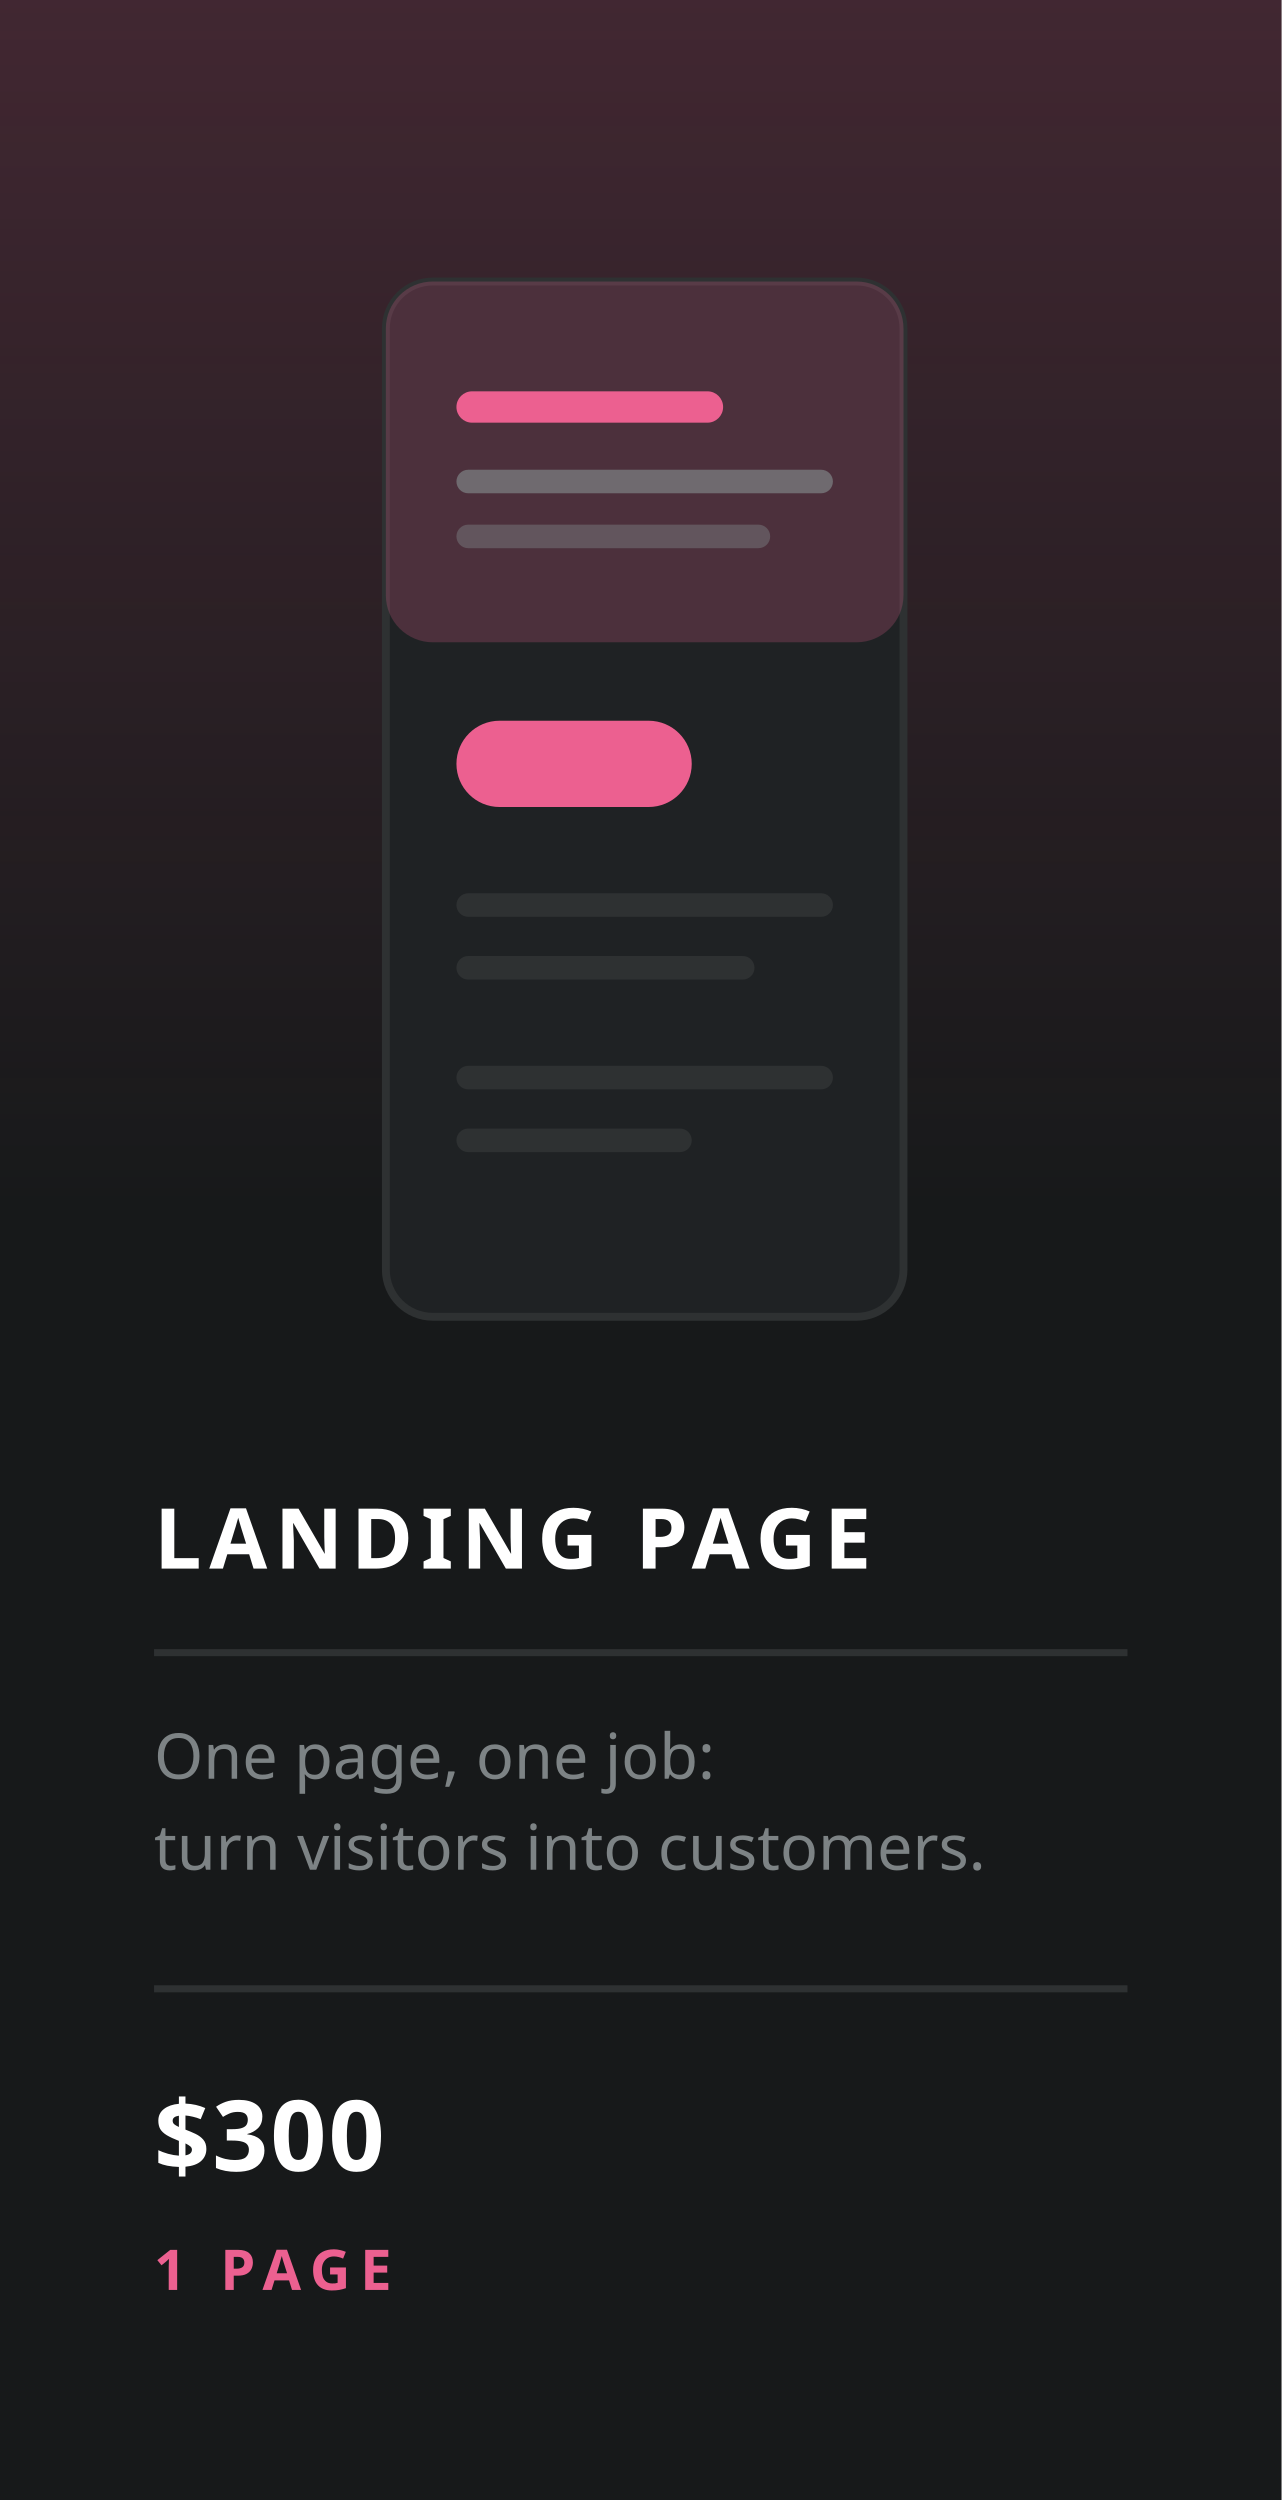
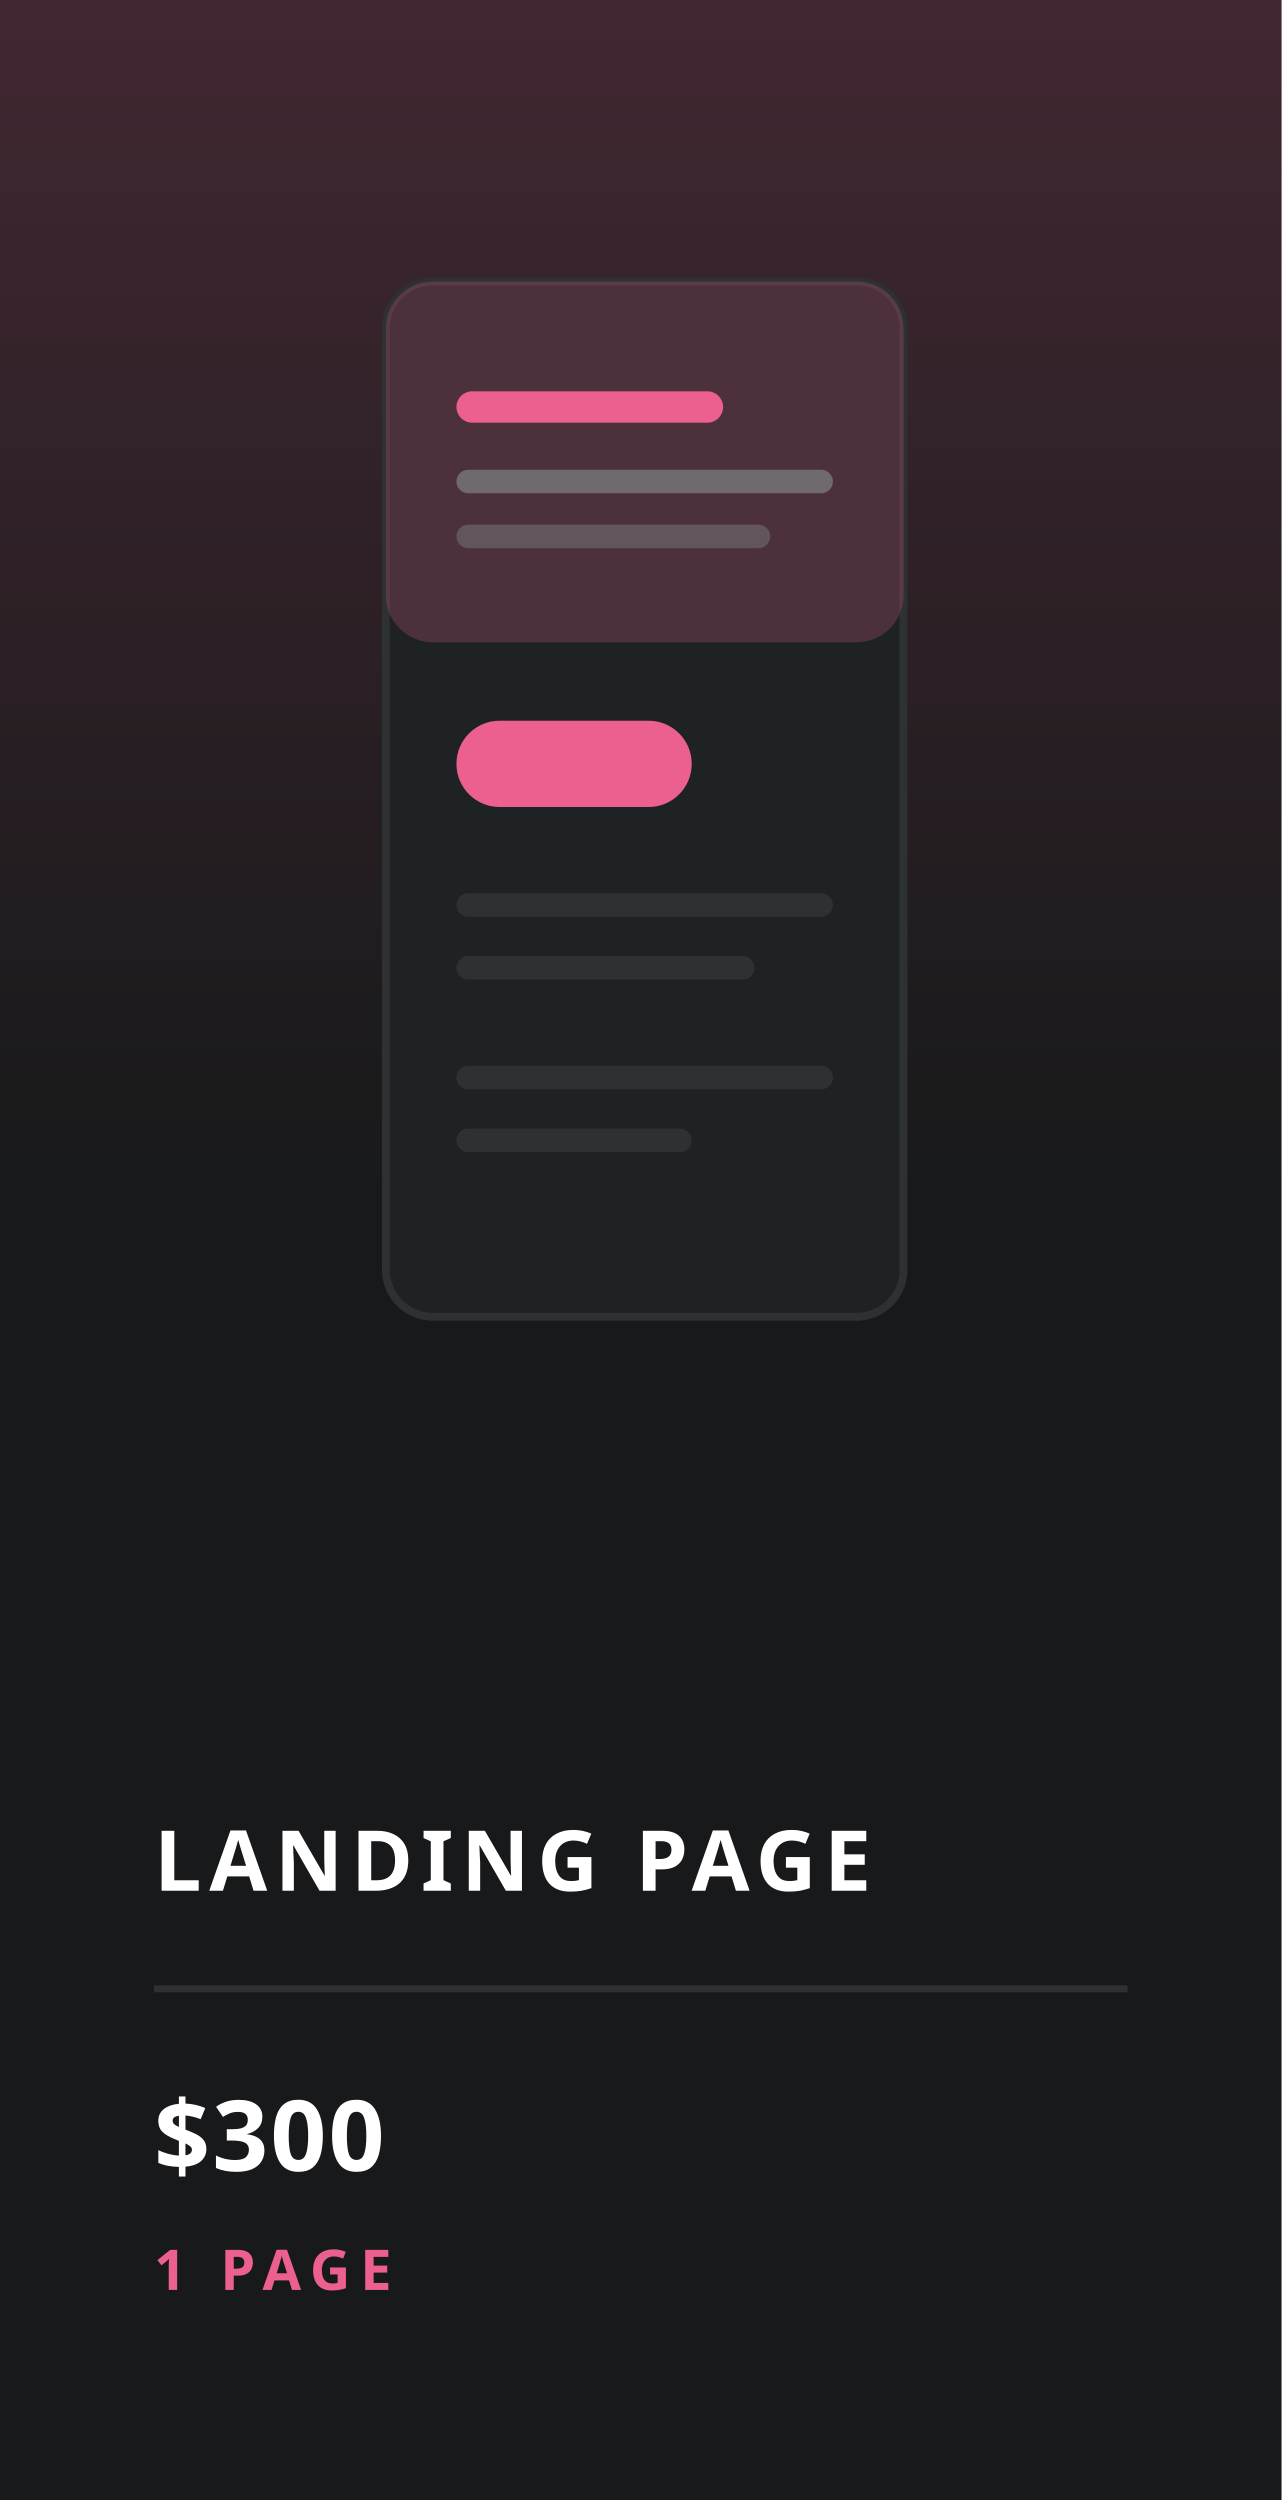
- <svg xmlns="http://www.w3.org/2000/svg" viewBox="0 0 183 357" width="183" height="357" role="img" aria-label="Landing Page package" font-family="Poppins, 'Century Gothic', Futura, 'Trebuchet MS', sans-serif">
-   <defs>
+ <svg xmlns="http://www.w3.org/2000/svg" viewBox="0 0 183 357" width="183" height="357" role="img" aria-label="Landing Page package" font-family="Poppins, 'Century Gothic', Futura, 'Trebuchet MS', sans-serif" version="1.1" id="svg17">
+   <defs id="defs2">
    <linearGradient id="glow" x1="0" y1="0" x2="0" y2="1">
-       <stop offset="0%" stop-color="#ec6090" stop-opacity="0.20" />
-       <stop offset="100%" stop-color="#ec6090" stop-opacity="0" />
+       <stop offset="0%" stop-color="#ec6090" stop-opacity="0.20" id="stop1" />
+       <stop offset="100%" stop-color="#ec6090" stop-opacity="0" id="stop2" />
    </linearGradient>
  </defs>
-   <rect width="183" height="357" fill="#17191a" />
-   <rect width="183" height="172" fill="url(#glow)" />
-   <g transform="translate(91.5,113) scale(1.12) translate(-91.5,-113)">
-     <rect x="59" y="48" width="66" height="132" rx="6" fill="#1f2224" stroke="#2e3132" />
-     <rect x="59" y="48" width="66" height="46" rx="6" fill="#ec6090" opacity="0.22" />
-     <rect x="68" y="62" width="34" height="4" rx="2" fill="#ec6090" />
-     <rect x="68" y="72" width="48" height="3" rx="1.5" fill="#7d8385" opacity="0.7" />
-     <rect x="68" y="79" width="40" height="3" rx="1.5" fill="#7d8385" opacity="0.45" />
-     <rect x="68" y="104" width="30" height="11" rx="5.5" fill="#ec6090" />
-     <rect x="68" y="126" width="48" height="3" rx="1.5" fill="#2e3132" />
-     <rect x="68" y="134" width="38" height="3" rx="1.5" fill="#2e3132" />
-     <rect x="68" y="148" width="48" height="3" rx="1.5" fill="#2e3132" />
-     <rect x="68" y="156" width="30" height="3" rx="1.5" fill="#2e3132" />
+   <rect width="183" height="357" fill="#17191a" id="rect2" />
+   <rect width="183" height="172" fill="url(#glow)" id="rect3" />
+   <g transform="translate(91.5,113) scale(1.12) translate(-91.5,-113)" id="g13">
+     <rect x="59" y="48" width="66" height="132" rx="6" fill="#1f2224" stroke="#2e3132" id="rect4" />
+     <rect x="59" y="48" width="66" height="46" rx="6" fill="#ec6090" opacity="0.22" id="rect5" />
+     <rect x="68" y="62" width="34" height="4" rx="2" fill="#ec6090" id="rect6" />
+     <rect x="68" y="72" width="48" height="3" rx="1.5" fill="#7d8385" opacity="0.7" id="rect7" />
+     <rect x="68" y="79" width="40" height="3" rx="1.5" fill="#7d8385" opacity="0.45" id="rect8" />
+     <rect x="68" y="104" width="30" height="11" rx="5.5" fill="#ec6090" id="rect9" />
+     <rect x="68" y="126" width="48" height="3" rx="1.5" fill="#2e3132" id="rect10" />
+     <rect x="68" y="134" width="38" height="3" rx="1.5" fill="#2e3132" id="rect11" />
+     <rect x="68" y="148" width="48" height="3" rx="1.5" fill="#2e3132" id="rect12" />
+     <rect x="68" y="156" width="30" height="3" rx="1.5" fill="#2e3132" id="rect13" />
  </g>
-   <text x="22" y="224" font-size="12" font-weight="700" fill="#ffffff" letter-spacing="1.1">LANDING PAGE</text>
-   <path d="M22 236 h139" stroke="#2e3132" stroke-width="1" />
-   <text x="22" y="254" font-size="9" fill="#7d8385">One page, one job:</text>
-   <text x="22" y="267" font-size="9" fill="#7d8385">turn visitors into customers.</text>
-   <path d="M22 284 h139" stroke="#2e3132" stroke-width="1" />
-   <text x="22" y="310" font-size="14" font-weight="700" fill="#ffffff" letter-spacing="0.3">$300</text>
-   <text x="22" y="327" font-size="8" font-weight="600" fill="#ec6090" letter-spacing="1.4">1 PAGE</text>
+   <text x="22" y="270" font-size="12px" font-weight="700" fill="#ffffff" letter-spacing="1.1" id="text13">LANDING PAGE</text>
+   <path d="M 22,236 H 161" stroke="#2e3132" stroke-width="1" id="path13" style="display:none" />
+   <text x="22" y="254" font-size="9px" fill="#7d8385" id="text14" style="display:none">One page, one job:</text>
+   <text x="22" y="267" font-size="9px" fill="#7d8385" id="text15" style="display:none">turn visitors into customers.</text>
+   <path d="M 22,284 H 161" stroke="#2e3132" stroke-width="1" id="path15" style="display:inline" />
+   <text x="22" y="310" font-size="14px" font-weight="700" fill="#ffffff" letter-spacing="0.3" id="text16" style="display:inline">$300</text>
+   <text x="22" y="327" font-size="8px" font-weight="600" fill="#ec6090" letter-spacing="1.4" id="text17" style="display:inline">1 PAGE</text>
</svg>
